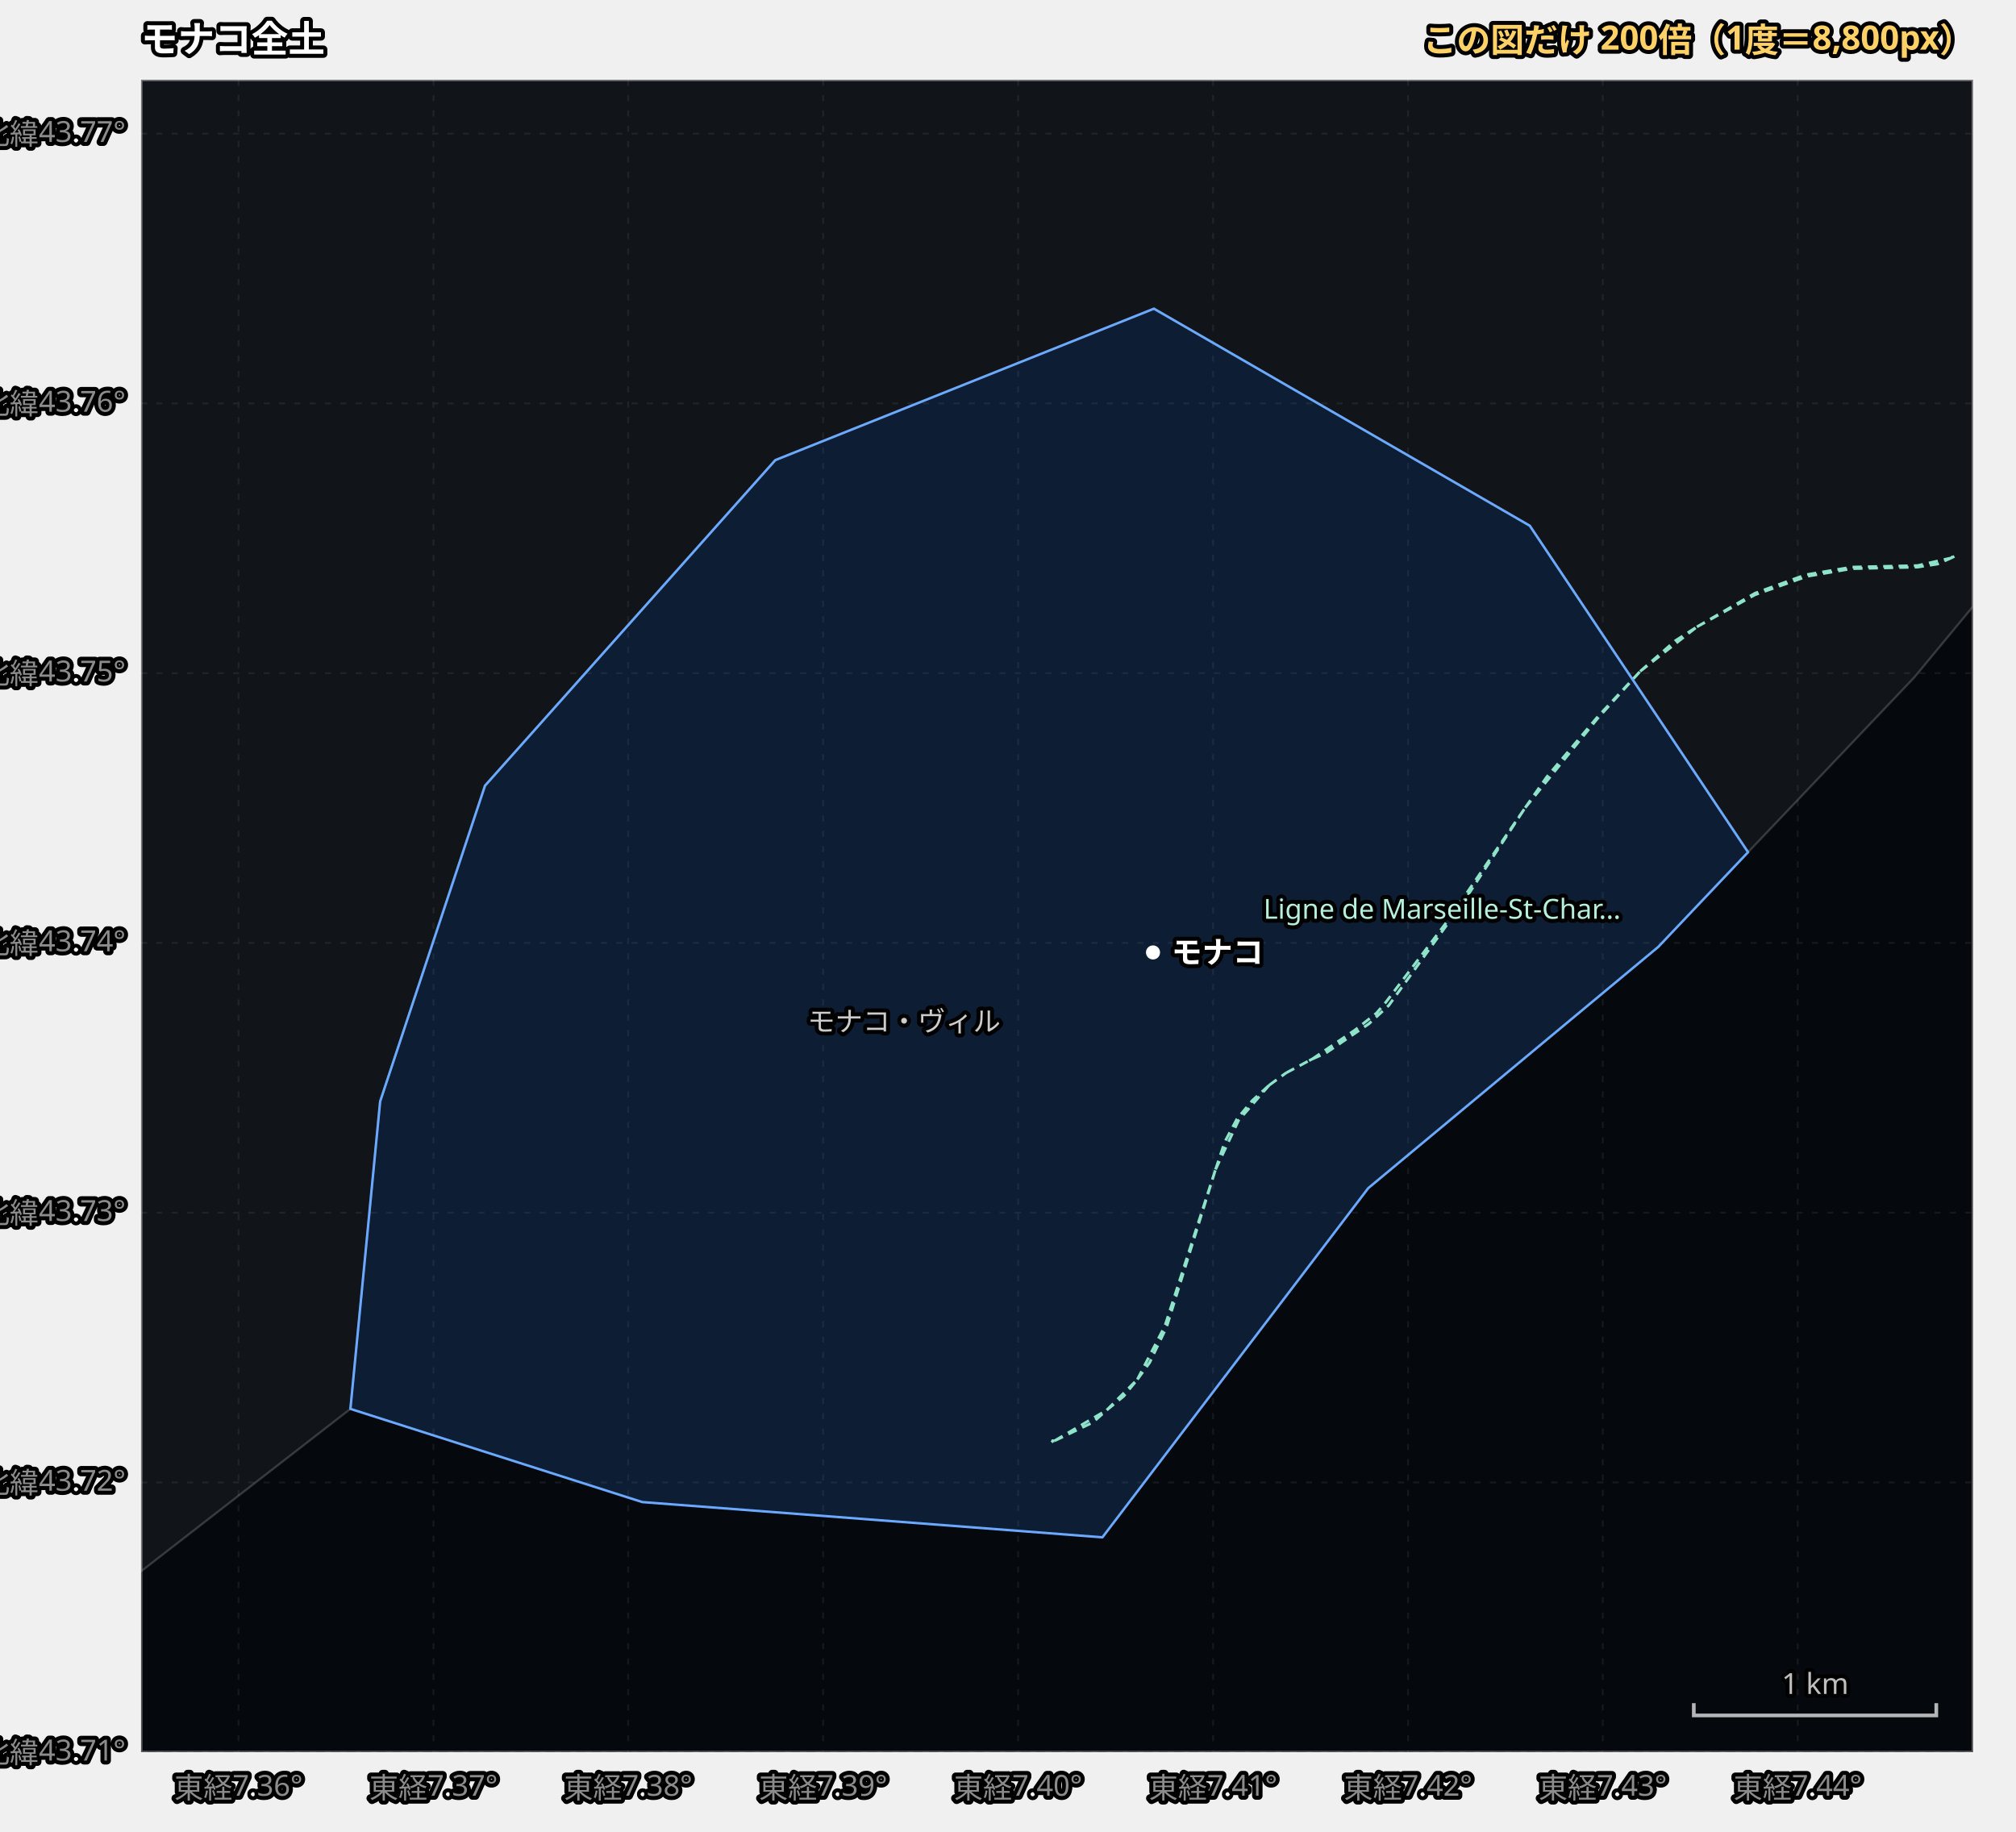
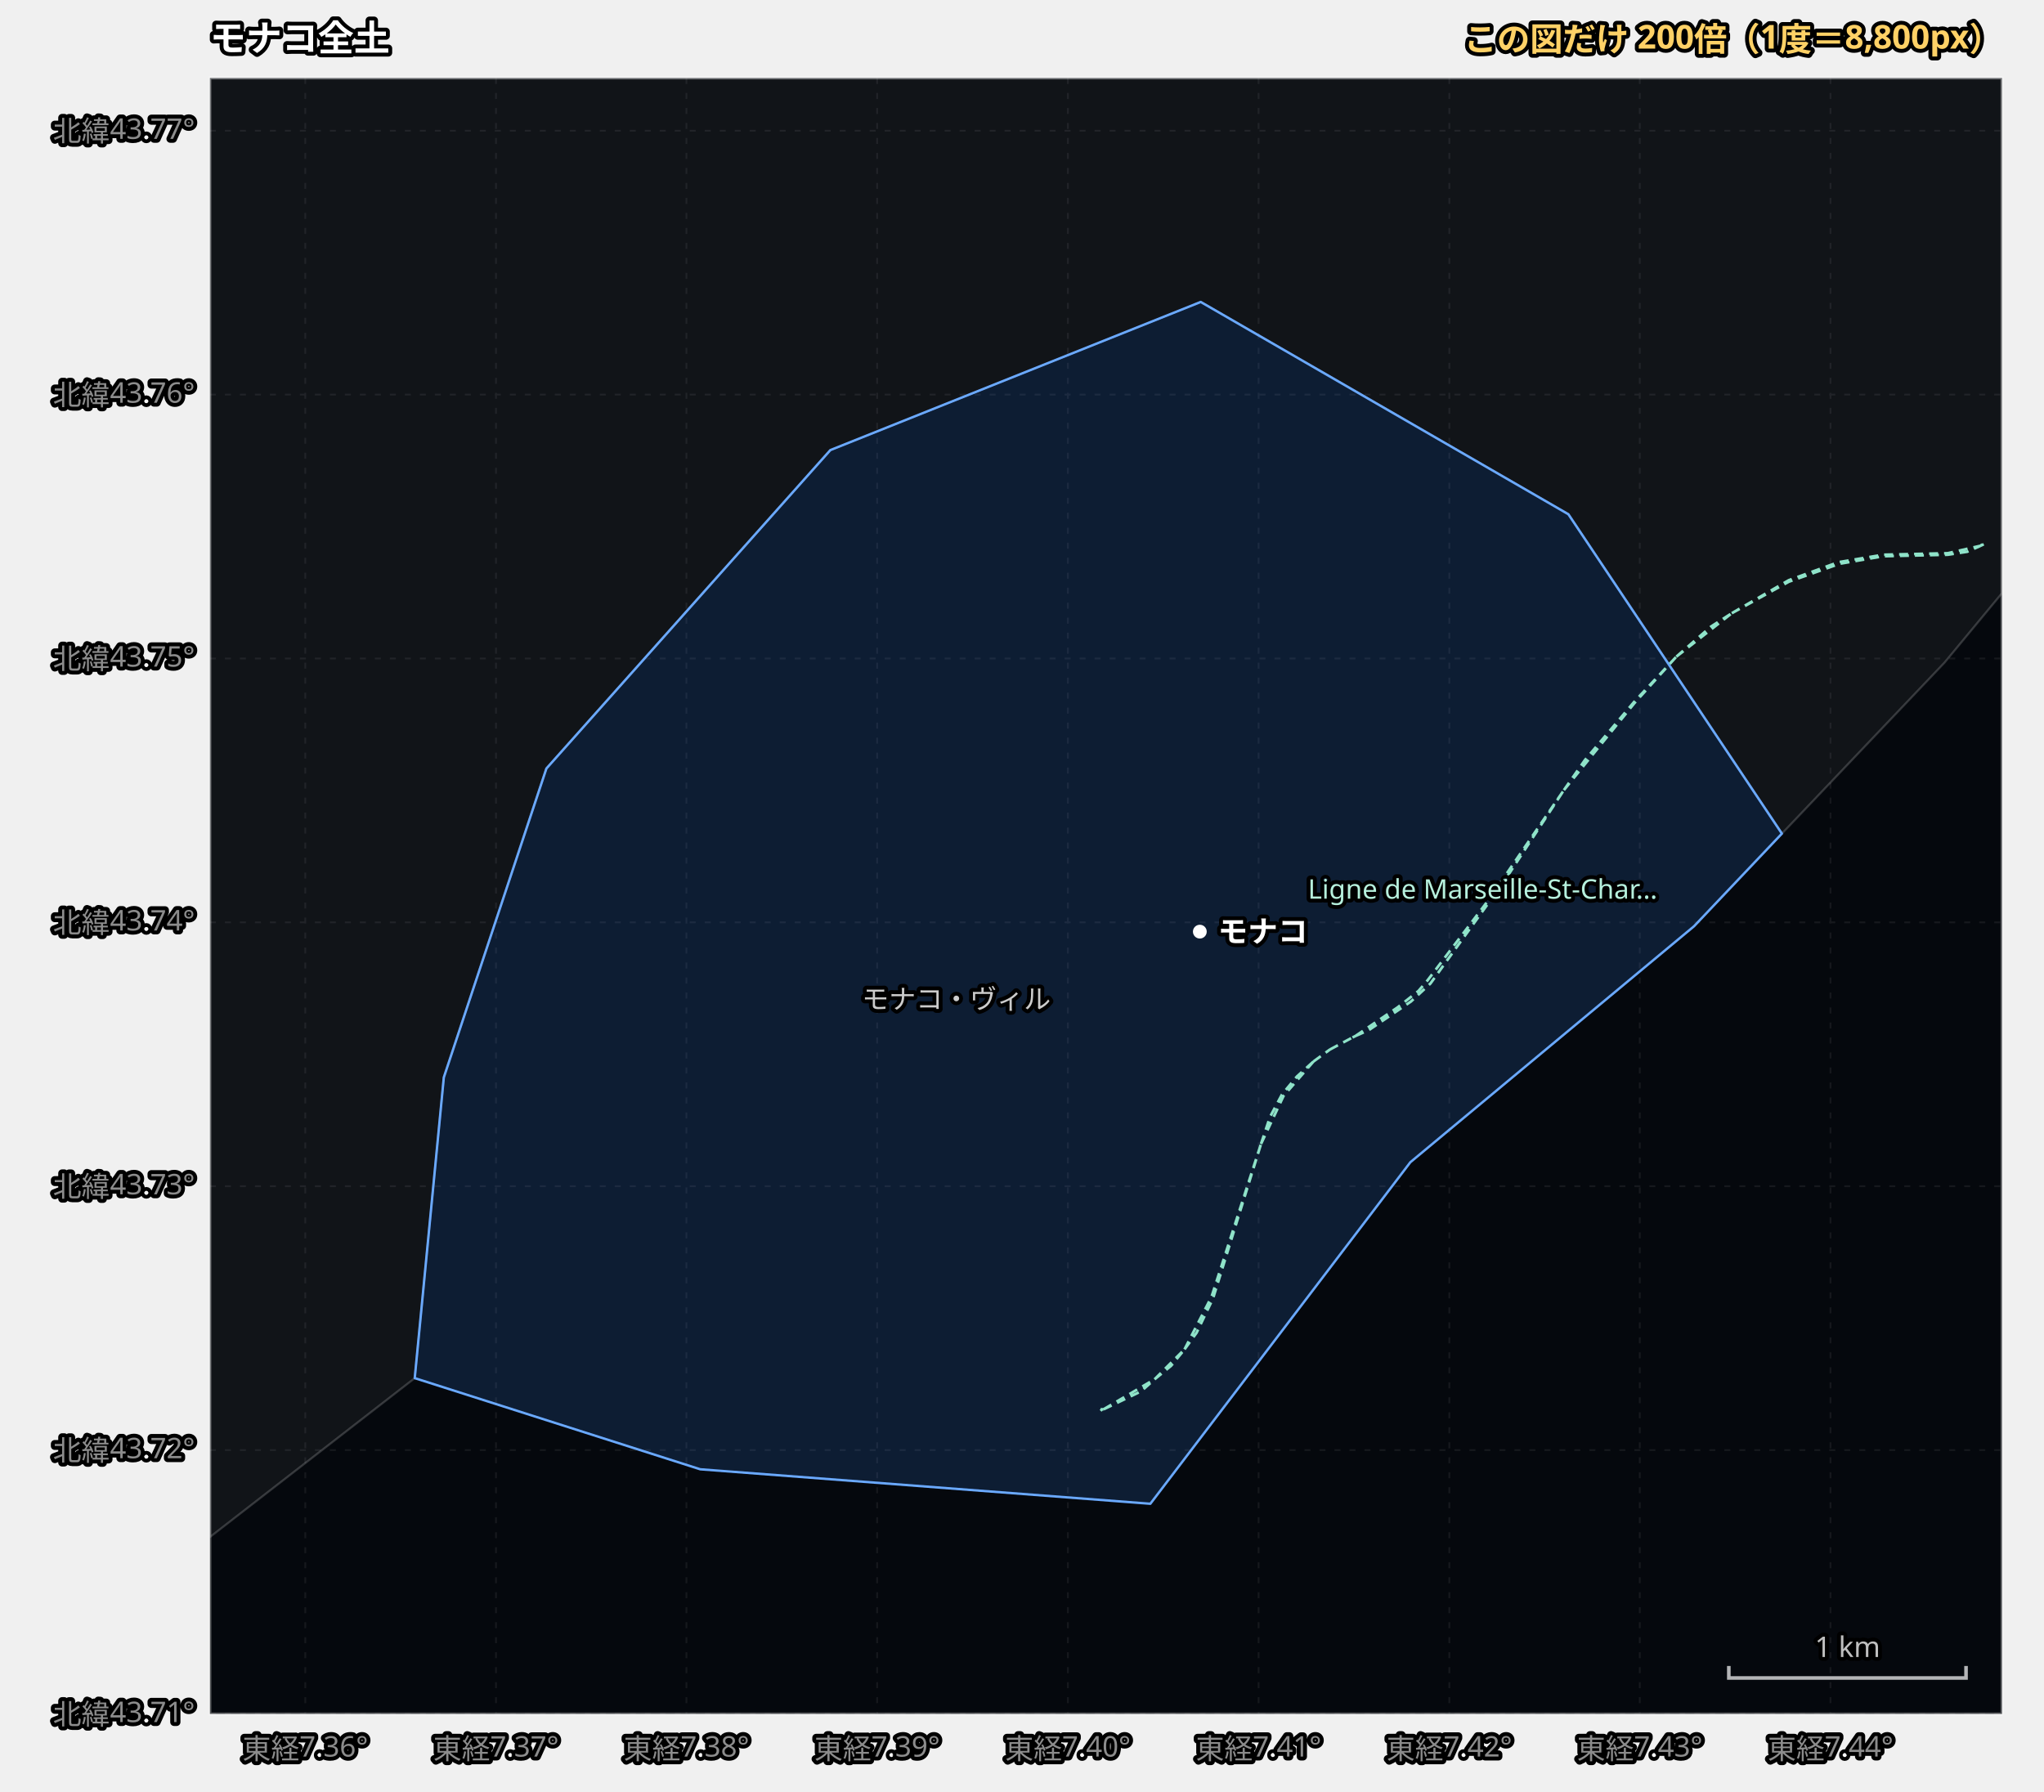
- <svg xmlns="http://www.w3.org/2000/svg" viewBox="0 0 657.6 597.6" width="657.6" height="597.6" class="cc-map" role="img" aria-label="モナコ（モナコ全土）：位置と形・骨組み・区画の3層">
+ <svg xmlns="http://www.w3.org/2000/svg" viewBox="0 0 681.6 597.6" width="681.6" height="597.6" class="cc-map" role="img" aria-label="モナコ（モナコ全土）：位置と形・骨組み・区画の3層">
  <style>.cc-map text{font-family:"Hiragino Sans","Noto Sans JP",system-ui,sans-serif;paint-order:stroke;stroke:#000;stroke-width:2.6px;stroke-linejoin:round}</style>
  <clipPath id="cc-mco-main">
-     <rect x="46" y="26" width="597.6" height="545.6" />
+     <rect x="70" y="26" width="597.6" height="545.6" />
  </clipPath>
-   <rect x="46" y="26" width="597.6" height="545.6" fill="#05080d" />
+   <rect x="70" y="26" width="597.6" height="545.6" fill="#05080d" />
  <g class="grid">
-     <path d="M77.8 26V571.6M141.4 26V571.6M204.9 26V571.6M268.5 26V571.6M332.1 26V571.6M395.7 26V571.6M459.3 26V571.6M522.8 26V571.6M586.4 26V571.6M46 571.6H643.6M46 483.6H643.6M46 395.6H643.6M46 307.6H643.6M46 219.6H643.6M46 131.6H643.6M46 43.6H643.6" stroke="rgba(255,255,255,.07)" stroke-width=".6" stroke-dasharray="2 3" fill="none" />
+     <path d="M101.8 26V571.6M165.4 26V571.6M228.9 26V571.6M292.5 26V571.6M356.1 26V571.6M419.7 26V571.6M483.3 26V571.6M546.8 26V571.6M610.4 26V571.6M70 571.6H667.6M70 483.6H667.6M70 395.6H667.6M70 307.6H667.6M70 219.6H667.6M70 131.6H667.6M70 43.6H667.6" stroke="rgba(255,255,255,.07)" stroke-width=".6" stroke-dasharray="2 3" fill="none" />
    <path d="" stroke="rgba(255,255,255,.06)" stroke-width=".5" fill="none" />
    <path d="" stroke="rgba(255,255,255,.16)" stroke-width=".8" fill="none" />
-     <text x="77.8" y="586.6" font-size="9.5" fill="rgba(255,255,255,.55)" text-anchor="middle" stroke="none">東経7.36°</text>
-     <text x="141.4" y="586.6" font-size="9.5" fill="rgba(255,255,255,.55)" text-anchor="middle" stroke="none">東経7.37°</text>
-     <text x="204.9" y="586.6" font-size="9.5" fill="rgba(255,255,255,.55)" text-anchor="middle" stroke="none">東経7.38°</text>
-     <text x="268.5" y="586.6" font-size="9.5" fill="rgba(255,255,255,.55)" text-anchor="middle" stroke="none">東経7.39°</text>
-     <text x="332.1" y="586.6" font-size="9.5" fill="rgba(255,255,255,.55)" text-anchor="middle" stroke="none">東経7.40°</text>
-     <text x="395.7" y="586.6" font-size="9.5" fill="rgba(255,255,255,.55)" text-anchor="middle" stroke="none">東経7.41°</text>
-     <text x="459.3" y="586.6" font-size="9.5" fill="rgba(255,255,255,.55)" text-anchor="middle" stroke="none">東経7.42°</text>
-     <text x="522.8" y="586.6" font-size="9.5" fill="rgba(255,255,255,.55)" text-anchor="middle" stroke="none">東経7.43°</text>
-     <text x="586.4" y="586.6" font-size="9.5" fill="rgba(255,255,255,.55)" text-anchor="middle" stroke="none">東経7.44°</text>
-     <text x="41" y="575.1" font-size="9.5" fill="rgba(255,255,255,.55)" text-anchor="end" stroke="none">北緯43.71°</text>
-     <text x="41" y="487.1" font-size="9.5" fill="rgba(255,255,255,.55)" text-anchor="end" stroke="none">北緯43.72°</text>
-     <text x="41" y="399.1" font-size="9.5" fill="rgba(255,255,255,.55)" text-anchor="end" stroke="none">北緯43.73°</text>
-     <text x="41" y="311.1" font-size="9.5" fill="rgba(255,255,255,.55)" text-anchor="end" stroke="none">北緯43.74°</text>
-     <text x="41" y="223.1" font-size="9.5" fill="rgba(255,255,255,.55)" text-anchor="end" stroke="none">北緯43.75°</text>
-     <text x="41" y="135.1" font-size="9.5" fill="rgba(255,255,255,.55)" text-anchor="end" stroke="none">北緯43.76°</text>
-     <text x="41" y="47.1" font-size="9.5" fill="rgba(255,255,255,.55)" text-anchor="end" stroke="none">北緯43.77°</text>
+     <text x="101.8" y="586.6" font-size="9.5" fill="rgba(255,255,255,.55)" text-anchor="middle" stroke="none">東経7.36°</text>
+     <text x="165.4" y="586.6" font-size="9.5" fill="rgba(255,255,255,.55)" text-anchor="middle" stroke="none">東経7.37°</text>
+     <text x="228.9" y="586.6" font-size="9.5" fill="rgba(255,255,255,.55)" text-anchor="middle" stroke="none">東経7.38°</text>
+     <text x="292.5" y="586.6" font-size="9.5" fill="rgba(255,255,255,.55)" text-anchor="middle" stroke="none">東経7.39°</text>
+     <text x="356.1" y="586.6" font-size="9.5" fill="rgba(255,255,255,.55)" text-anchor="middle" stroke="none">東経7.40°</text>
+     <text x="419.7" y="586.6" font-size="9.5" fill="rgba(255,255,255,.55)" text-anchor="middle" stroke="none">東経7.41°</text>
+     <text x="483.3" y="586.6" font-size="9.5" fill="rgba(255,255,255,.55)" text-anchor="middle" stroke="none">東経7.42°</text>
+     <text x="546.8" y="586.6" font-size="9.5" fill="rgba(255,255,255,.55)" text-anchor="middle" stroke="none">東経7.43°</text>
+     <text x="610.4" y="586.6" font-size="9.5" fill="rgba(255,255,255,.55)" text-anchor="middle" stroke="none">東経7.44°</text>
+     <text x="65" y="575.1" font-size="9.5" fill="rgba(255,255,255,.55)" text-anchor="end" stroke="none">北緯43.71°</text>
+     <text x="65" y="487.1" font-size="9.5" fill="rgba(255,255,255,.55)" text-anchor="end" stroke="none">北緯43.72°</text>
+     <text x="65" y="399.1" font-size="9.5" fill="rgba(255,255,255,.55)" text-anchor="end" stroke="none">北緯43.73°</text>
+     <text x="65" y="311.1" font-size="9.5" fill="rgba(255,255,255,.55)" text-anchor="end" stroke="none">北緯43.74°</text>
+     <text x="65" y="223.1" font-size="9.5" fill="rgba(255,255,255,.55)" text-anchor="end" stroke="none">北緯43.75°</text>
+     <text x="65" y="135.1" font-size="9.5" fill="rgba(255,255,255,.55)" text-anchor="end" stroke="none">北緯43.76°</text>
+     <text x="65" y="47.1" font-size="9.5" fill="rgba(255,255,255,.55)" text-anchor="end" stroke="none">北緯43.77°</text>
  </g>
  <g clip-path="url(#cc-mco-main)">
    <g class="L1">
-       <path class="nei" d="M624.4 221l-54.2 57 -71.2 -106.5 -122.6 -70.8 -123.5 49.4 -94.7 106.2 -34.2 103 -9.7 100.3 -68.3 53 0 -486.6 597.6 0 0 171.8z" fill="rgba(255,255,255,.05)" stroke="rgba(255,255,255,.18)" stroke-width=".7" stroke-linejoin="round" />
-       <path class="land" d="M540.9 308.9l-94.6 78.7 -86.7 113.9 -150.1 -11.5 -95.2 -30.4 9.7 -100.3 34.2 -103 94.7 -106.2 123.5 -49.4 122.6 70.8 71.2 106.5z" fill="rgba(61,139,255,.16)" stroke="#6aa9ff" stroke-width=".8" stroke-linejoin="round" />
+       <path class="nei" d="M648.4 221l-54.2 57 -71.2 -106.5 -122.6 -70.8 -123.5 49.4 -94.7 106.2 -34.2 103 -9.7 100.3 -68.3 53 0 -486.6 597.6 0 0 171.8z" fill="rgba(255,255,255,.05)" stroke="rgba(255,255,255,.18)" stroke-width=".7" stroke-linejoin="round" />
+       <path class="land" d="M564.9 308.9l-94.6 78.7 -86.7 113.9 -150.1 -11.5 -95.2 -30.4 9.7 -100.3 34.2 -103 94.7 -106.2 123.5 -49.4 122.6 70.8 71.2 106.5z" fill="rgba(61,139,255,.16)" stroke="#6aa9ff" stroke-width=".8" stroke-linejoin="round" />
    </g>
    <g class="L2">
      <g class="k-lake">
        <path d="" fill="#5fd0ff" fill-opacity=".55" stroke="#5fd0ff" stroke-width=".6" />
      </g>
      <g class="k-river">
        <path d="" fill="none" stroke="#5fd0ff" stroke-width="1.3" stroke-linejoin="round" stroke-linecap="round" />
      </g>
      <g class="k-trunk">
        <path d="" fill="none" stroke="#a7784a" stroke-width=".7" stroke-linejoin="round" stroke-opacity=".9" />
      </g>
      <g class="k-motorway">
        <path d="" fill="none" stroke="#ffb46b" stroke-width="1.3" stroke-linejoin="round" />
      </g>
      <g class="k-main">
-         <path d="M343 470l0.5 0M343 470.5l0.5 -0.5M343.5 470l0.5 0M344 470l12.5 -6 4.5 -4M344 470l17 -10M361 460l10 -10M361 460l5.5 -4.5 4.5 -5.5M371 450l9 -17.5 16.5 -51M371 450l4 -5.5 5.5 -11.5 16 -51.5M396.5 381.5l3 -9 4 -7.5 5 -6 5.5 -5M396.5 381.5l7.5 -16 10 -11.5M414 354l5.5 -4M414 354l5.5 -4M419.5 350l7.5 -4M419.5 350l7.5 -4M427 346l1 -0.5M428 345.5l14 -9.5 7 -5.5 3 -3.5 20.5 -27 25 -36.5M428 345.5l4.5 -2 14 -9.5 6.5 -6 24.5 -34 20 -30.5M497.5 263.5l7 -10 16.5 -19.5 14 -15M497.5 263.5l23.5 -29 14 -15.5M535 219l11.5 -10 7 -4.5M535 219l18.5 -14.5M553.5 204.5l19 -11 16.5 -6 15 -2.5 21.5 -0.5 11 -2.5M553.5 204.5l19 -10.5 17 -6 14.5 -2.5 21.5 -0.5 6.5 -1 4.5 -2M636.5 182l0.5 -0.5M636.5 182l1 -0.5" fill="none" stroke="#8fe3c9" stroke-width=".9" stroke-dasharray="3 2" />
+         <path d="M367 470l0.5 0M367 470.5l0.5 -0.5M367.5 470l0.5 0M368 470l12.5 -6 4.5 -4M368 470l17 -10M385 460l10 -10M385 460l5.5 -4.5 4.5 -5.5M395 450l9 -17.5 16.5 -51M395 450l4 -5.5 5.5 -11.5 16 -51.5M420.5 381.5l3 -9 4 -7.5 5 -6 5.5 -5M420.5 381.5l7.5 -16 10 -11.5M438 354l5.5 -4M438 354l5.5 -4M443.5 350l7.5 -4M443.5 350l7.5 -4M451 346l1 -0.5M452 345.5l14 -9.5 7 -5.5 3 -3.5 20.5 -27 25 -36.5M452 345.5l4.5 -2 14 -9.5 6.5 -6 24.5 -34 20 -30.5M521.5 263.5l7 -10 16.5 -19.5 14 -15M521.5 263.5l23.5 -29 14 -15.5M559 219l11.5 -10 7 -4.5M559 219l18.5 -14.5M577.5 204.5l19 -11 16.5 -6 15 -2.5 21.5 -0.5 11 -2.5M577.5 204.5l19 -10.5 17 -6 14.5 -2.5 21.5 -0.5 6.5 -1 4.5 -2M660.5 182l0.5 -0.5M660.5 182l1 -0.5" fill="none" stroke="#8fe3c9" stroke-width=".9" stroke-dasharray="3 2" />
      </g>
      <g class="k-hsr">
        <path d="" fill="none" stroke="#8fe3c9" stroke-width="1.8" stroke-dasharray="6 2.5" />
      </g>
    </g>
    <g class="L3">
      <path class="pref-line" d="" fill="none" stroke="rgba(255,255,255,.28)" stroke-width=".7" />
      <g class="k-region">
        <path d="" fill="none" stroke="rgba(255,255,255,.62)" stroke-width="1.5" stroke-linejoin="round" />
      </g>
    </g>
    <g class="L2 lbl">
      <g class="k-main">
-         <text x="470.4" y="299.7" font-size="9" fill="#b6f0dd" text-anchor="middle">Ligne de Marseille-St-Char…</text>
+         <text x="494.4" y="299.7" font-size="9" fill="#b6f0dd" text-anchor="middle">Ligne de Marseille-St-Char…</text>
      </g>
    </g>
    <g class="L3 lbl">
      <g class="k-prefname">
-         <text x="294.9" y="336.4" font-size="9" fill="rgba(255,255,255,.8)" text-anchor="middle" data-ax="294.9" data-ay="333.4">モナコ・ヴィル</text>
+         <text x="318.9" y="336.4" font-size="9" fill="rgba(255,255,255,.8)" text-anchor="middle" data-ax="318.9" data-ay="333.4">モナコ・ヴィル</text>
      </g>
      <g class="k-city">
-         <circle cx="376.1" cy="310.7" r="2.3" fill="#fff" />
-         <text x="382.1" y="314.2" font-size="10" fill="#fff" text-anchor="start" font-weight="600" data-ax="376.1" data-ay="310.7">モナコ</text>
+         <circle cx="400.1" cy="310.7" r="2.3" fill="#fff" />
+         <text x="406.1" y="314.2" font-size="10" fill="#fff" text-anchor="start" font-weight="600" data-ax="400.1" data-ay="310.7">モナコ</text>
      </g>
    </g>
  </g>
-   <rect x="46" y="26" width="597.6" height="545.6" fill="none" stroke="rgba(255,255,255,.3)" stroke-width="1" />
-   <text x="46" y="17" font-size="12" fill="#fff" font-weight="600" stroke="none">モナコ全土</text>
-   <text x="643.6" y="17" font-size="11" fill="#ffd166" font-weight="600" text-anchor="end" stroke="none">この図だけ 200倍（1度＝8,800px）</text>
-   <path d="M552.5 555.6V559.6H631.6V555.6" fill="none" stroke="rgba(255,255,255,.7)" stroke-width="1.2" />
-   <text x="592.1" y="552.6" font-size="9.5" fill="rgba(255,255,255,.75)" text-anchor="middle">1 km</text>
+   <rect x="70" y="26" width="597.6" height="545.6" fill="none" stroke="rgba(255,255,255,.3)" stroke-width="1" />
+   <text x="70" y="17" font-size="12" fill="#fff" font-weight="600" stroke="none">モナコ全土</text>
+   <text x="667.6" y="17" font-size="11" fill="#ffd166" font-weight="600" text-anchor="end" stroke="none">この図だけ 200倍（1度＝8,800px）</text>
+   <path d="M576.5 555.6V559.6H655.6V555.6" fill="none" stroke="rgba(255,255,255,.7)" stroke-width="1.2" />
+   <text x="616.1" y="552.6" font-size="9.5" fill="rgba(255,255,255,.75)" text-anchor="middle">1 km</text>
</svg>
